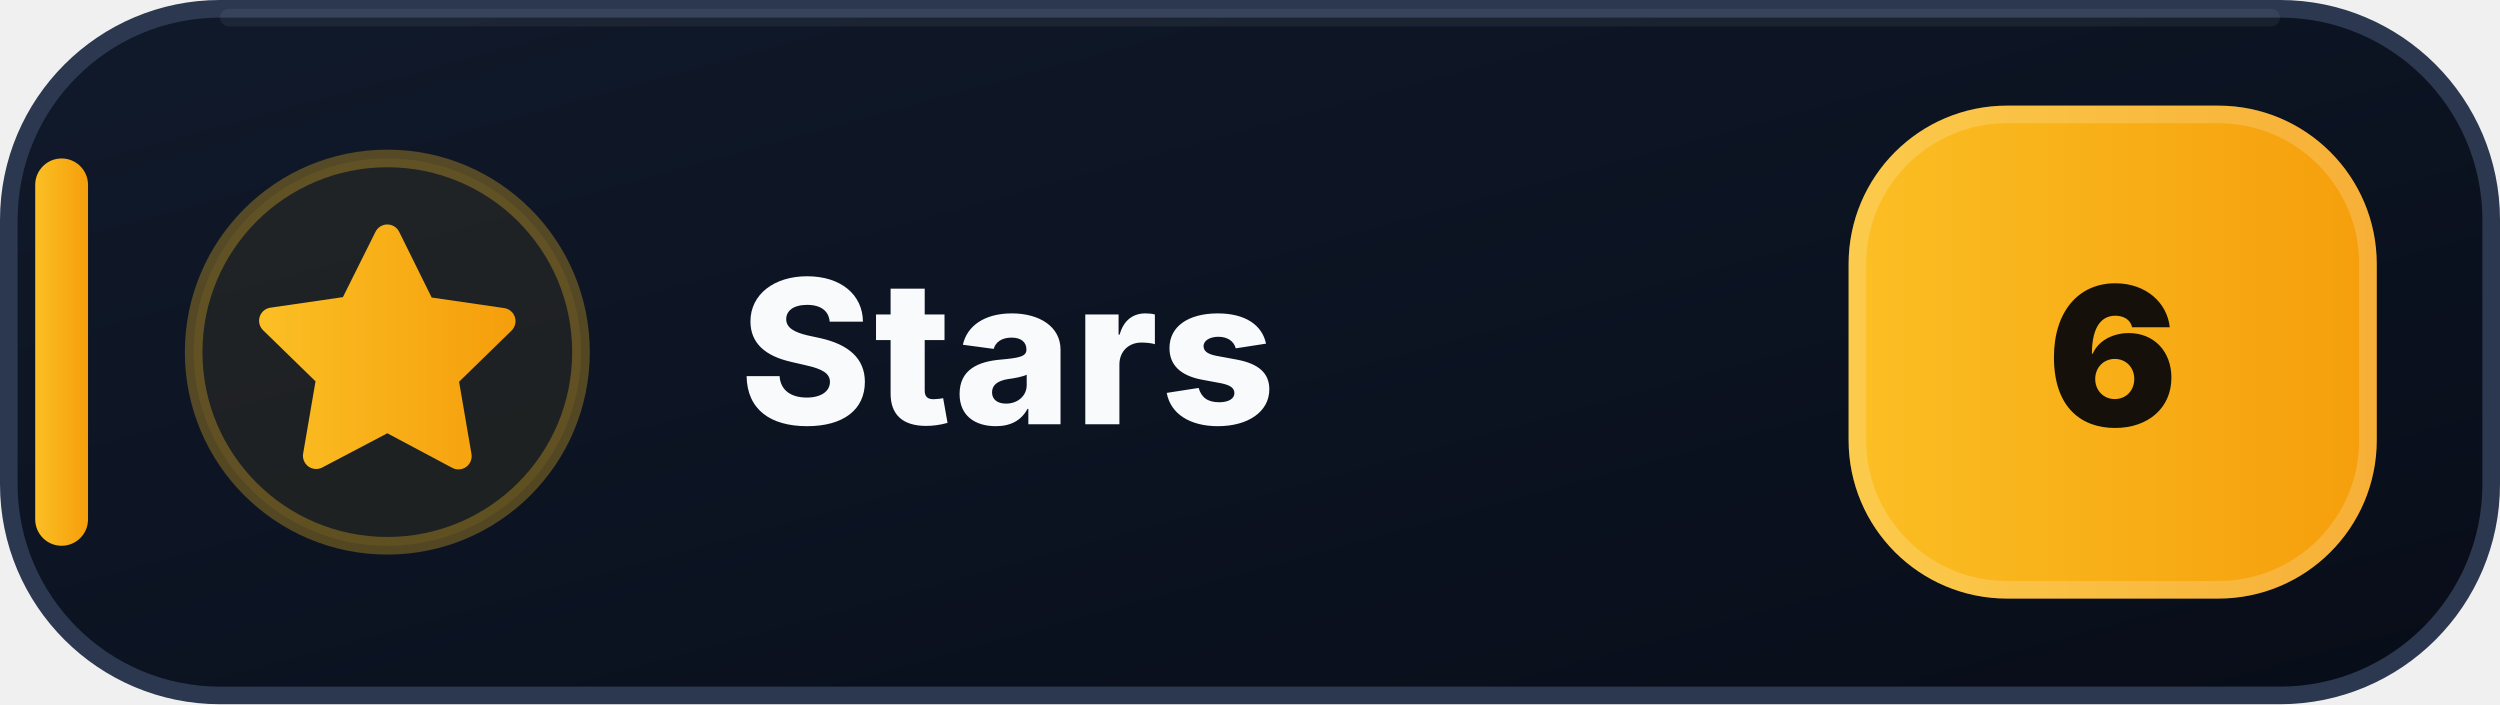
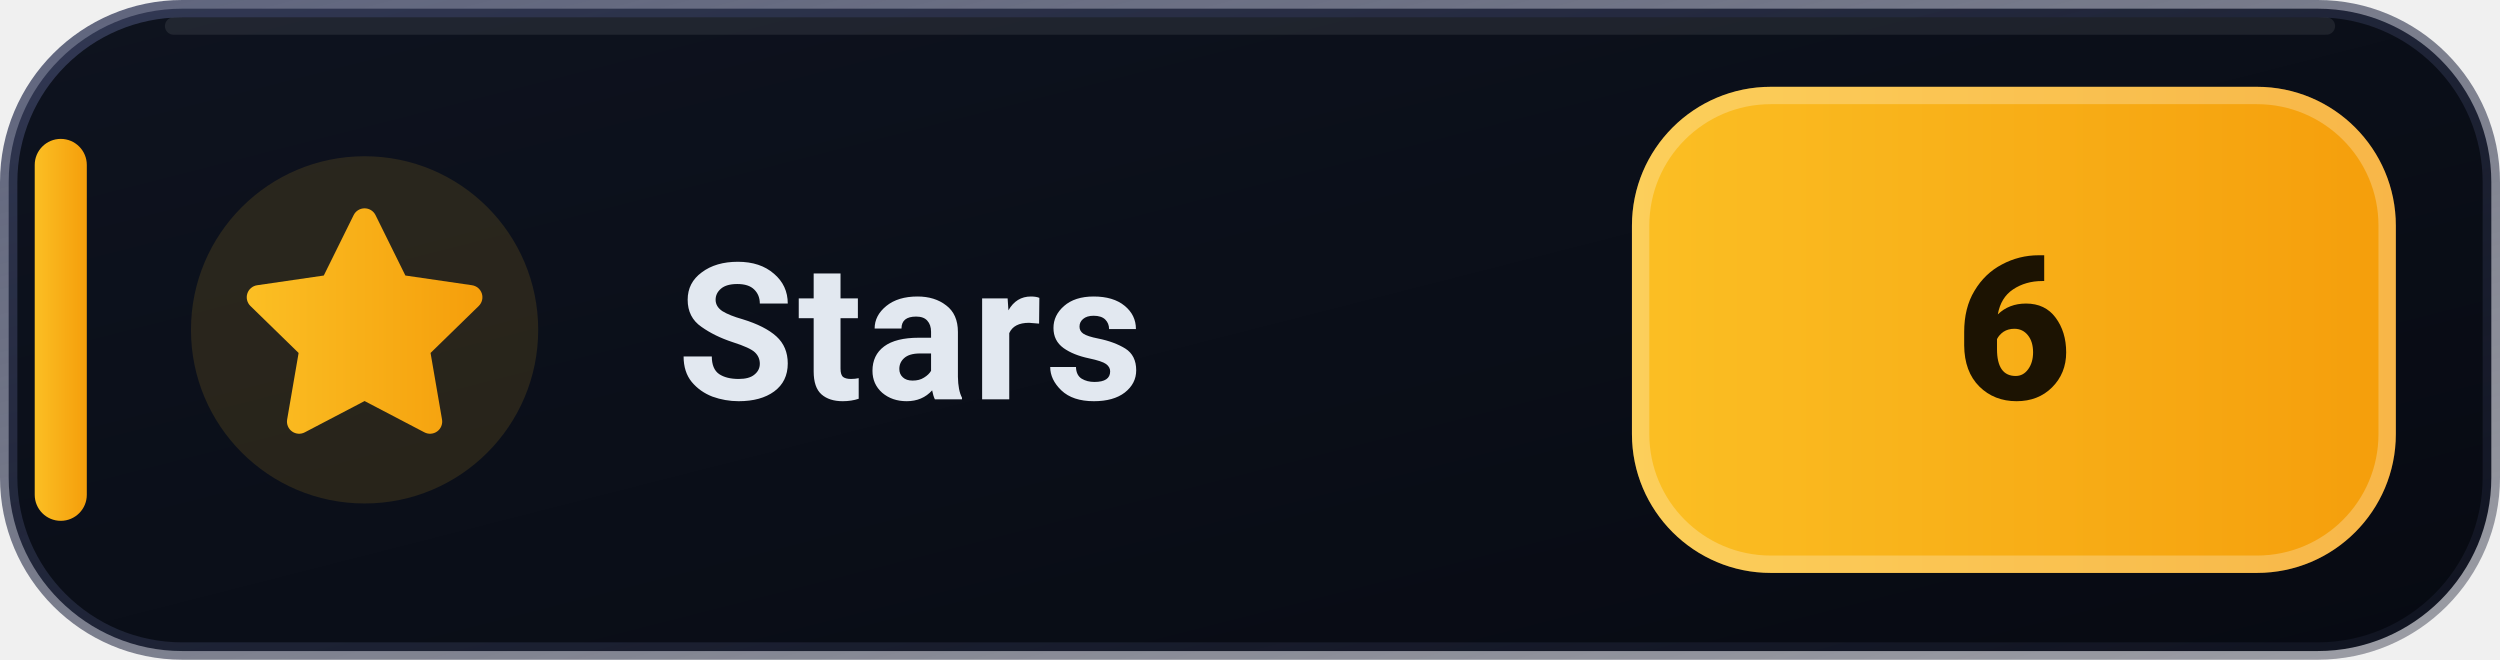
- <svg xmlns="http://www.w3.org/2000/svg" width="142" height="40" viewBox="0 0 142 40" role="img" aria-label="Stars: 6">
+ <svg xmlns="http://www.w3.org/2000/svg" width="144" height="38" viewBox="0 0 144 38" role="img" aria-label="Stars: 6">
  <defs>
-     <linearGradient id="stars-bg" x1="0" y1="0" x2="1" y2="1">
-       <stop offset="0" stop-color="#111A2B" />
-       <stop offset=".58" stop-color="#0B1220" />
-       <stop offset="1" stop-color="#080D18" />
+     <linearGradient id="star-card-bg" x1="0" y1="0" x2="1" y2="1">
+       <stop offset="0%" stop-color="#0E131F" />
+       <stop offset="100%" stop-color="#070A12" />
    </linearGradient>
-     <linearGradient id="stars-accent" x1="0" y1="0" x2="1" y2="0">
-       <stop offset="0" stop-color="#FBBF24" />
-       <stop offset="1" stop-color="#F59E0B" />
+     <linearGradient id="star-pill-grad" x1="0" y1="0" x2="1" y2="0">
+       <stop offset="0%" stop-color="#FBBF24" />
+       <stop offset="100%" stop-color="#F59E0B" />
+     </linearGradient>
+     <linearGradient id="star-border-grad" x1="0" y1="0" x2="1" y2="1">
+       <stop offset="0%" stop-color="#3B4261" stop-opacity="0.8" />
+       <stop offset="100%" stop-color="#1E2235" stop-opacity="0.4" />
    </linearGradient>
  </defs>
-   <rect x=".5" y=".5" width="141" height="39" rx="12" fill="url(#stars-bg)" stroke="#2B3850" />
-   <path d="M13 1h116" stroke="#FFFFFF" stroke-opacity=".055" stroke-linecap="round" />
-   <rect x="2" y="9" width="3" height="22" rx="1.5" fill="url(#stars-accent)" />
-   <circle cx="22" cy="20" r="11" fill="#FBBF24" fill-opacity=".075" stroke="#FBBF24" stroke-opacity=".3" />
-   <g transform="translate(14 12)" fill="url(#stars-accent)">
-     <path d="M8 .75a.75.75 0 0 1 .673.418L10.52 4.9l4.12.599a.75.75 0 0 1 .416 1.279l-2.98 2.905.704 4.103a.75.75 0 0 1-1.088.79L8 12.61l-3.694 1.943a.75.75 0 0 1-1.088-.79l.704-4.103-2.98-2.905a.75.75 0 0 1 .416-1.279l4.12-.599L7.327 1.168A.75.75 0 0 1 8 .75Z" />
+   <rect x="0.5" y="0.5" width="143" height="37" rx="10" fill="url(#star-card-bg)" stroke="url(#star-border-grad)" />
+   <path d="M10 1.5h124" stroke="#FFFFFF" stroke-opacity="0.08" stroke-linecap="round" />
+   <rect x="2" y="8" width="3" height="22" rx="1.5" fill="url(#star-pill-grad)" />
+   <circle cx="21" cy="19" r="10" fill="#FBBF24" fill-opacity="0.12" />
+   <g transform="translate(13.5 11.5)" fill="url(#star-pill-grad)">
+     <path d="M7.5.5a.7.7 0 0 1 .63.39l1.72 3.48 3.84.56a.7.7 0 0 1 .39 1.19l-2.78 2.71.66 3.83a.7.7 0 0 1-1.02.74L7.5 11.6l-3.44 1.8a.7.7 0 0 1-1.02-.74l.66-3.83-2.78-2.71a.7.7 0 0 1 .39-1.19l3.84-.56L6.87.89A.7.7 0 0 1 7.5.5Z" />
  </g>
-   <text x="42" y="24.1" fill="#F8FAFC" font-family="Segoe UI,Inter,Arial,sans-serif" font-size="11.4" font-weight="800" letter-spacing=".12">Stars</text>
-   <rect x="105" y="6" width="30" height="28" rx="9" fill="url(#stars-accent)" />
-   <rect x="105.5" y="6.5" width="29" height="27" rx="8.5" fill="none" stroke="#FFFFFF" stroke-opacity=".18" />
-   <text x="120" y="24.2" text-anchor="middle" fill="#15110A" font-family="Segoe UI,Inter,Arial,sans-serif" font-size="11" font-weight="900">6</text>
+   <text x="39" y="23" fill="#E2E8F0" font-family="-apple-system,BlinkMacSystemFont,'Segoe UI',Roboto,Helvetica,sans-serif" font-size="11" font-weight="700" letter-spacing="0.2">Stars</text>
+   <rect x="94" y="5" width="44" height="28" rx="8" fill="url(#star-pill-grad)" />
+   <rect x="94.5" y="5.5" width="43" height="27" rx="7.5" fill="none" stroke="#FFFFFF" stroke-opacity="0.25" />
+   <text x="116" y="23" text-anchor="middle" fill="#1C1302" font-family="-apple-system,BlinkMacSystemFont,'Segoe UI',Roboto,Helvetica,sans-serif" font-size="11.5" font-weight="900" letter-spacing="0.2">6</text>
</svg>
